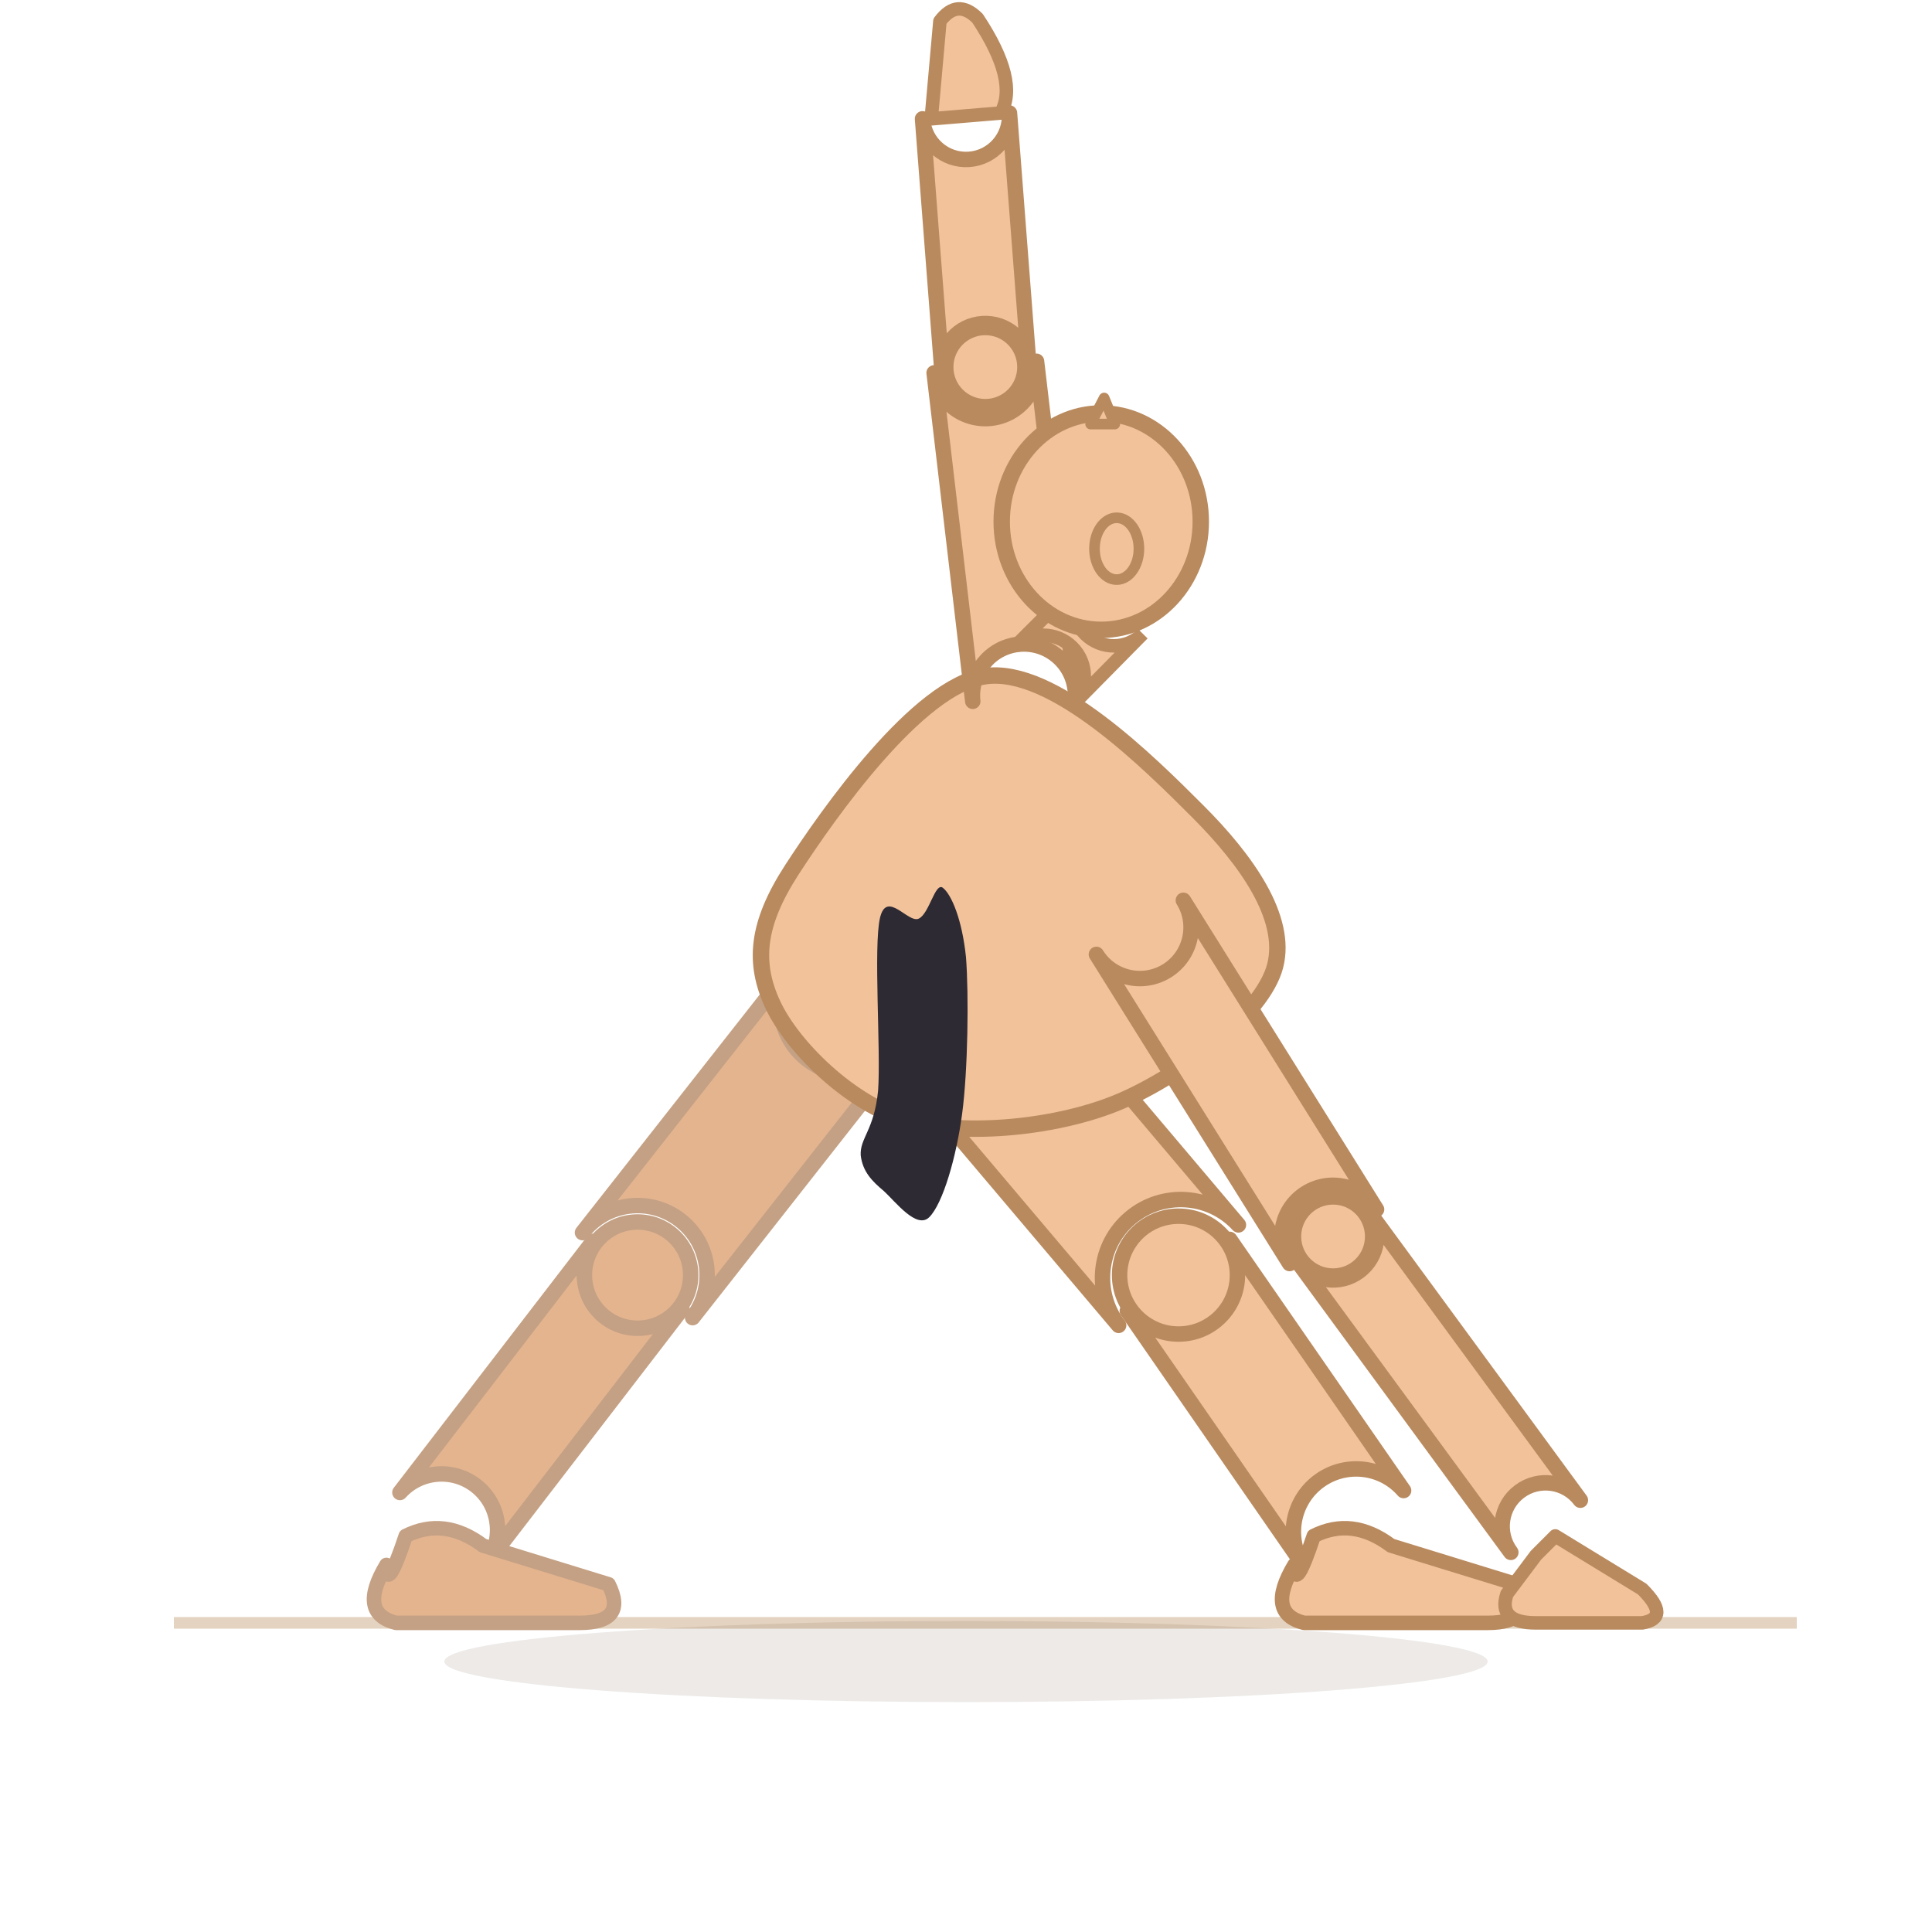
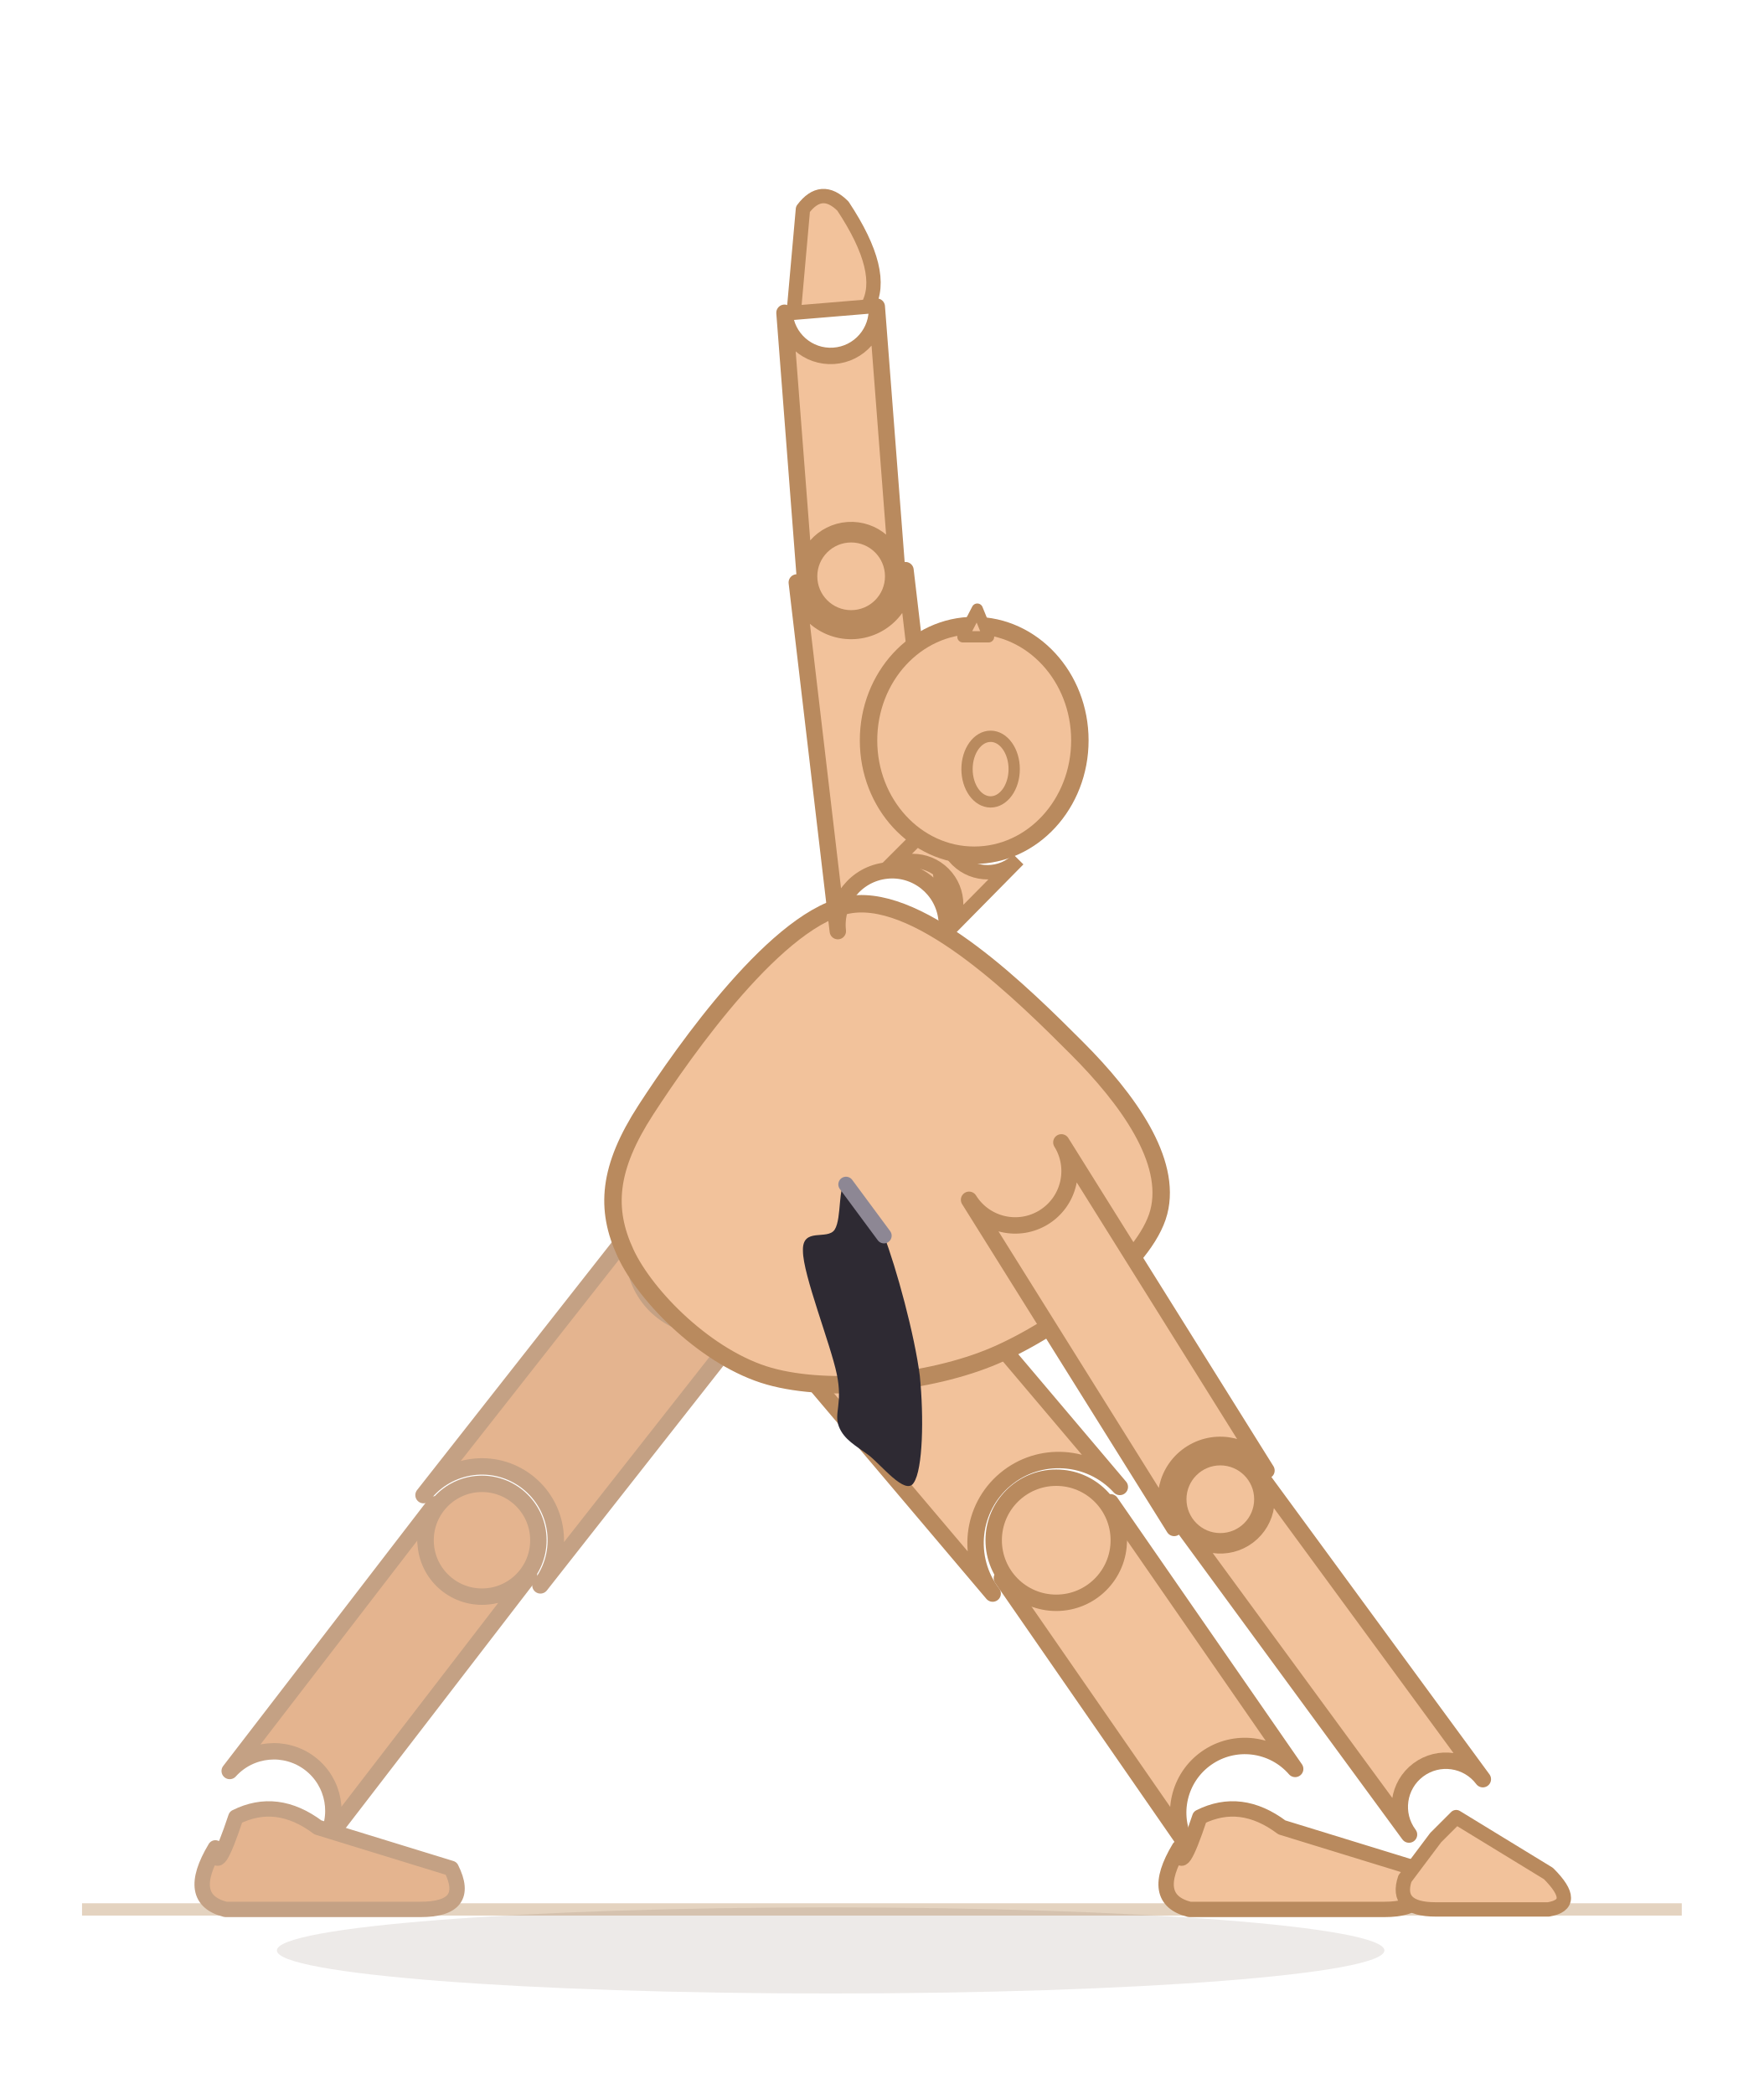
- <svg xmlns="http://www.w3.org/2000/svg" viewBox="0 0 200 200">
-   <line x1="18" y1="168" x2="186" y2="168" stroke="#e4d3c0" stroke-width="1.2" />
+ <svg xmlns="http://www.w3.org/2000/svg" viewBox="19 -18.2 172 204.2">
+   <line x1="27" y1="168" x2="183" y2="168" stroke="#e4d3c0" stroke-width="1.2" />
  <ellipse cx="100" cy="172" rx="54" ry="4.2" fill="rgba(70,48,28,0.10)" />
  <path d="M 82.3,99.6 L 60.3,127.6 A 7.2 7.2 0 0 1 71.7,136.4 L 93.7,108.4 A 7.2 7.2 0 0 1 82.3,99.6 Z" fill="#e4b48f" stroke="#c4a184" stroke-width="1.6" stroke-linejoin="round" />
  <path d="M 61.4,128.5 L 41.4,154.5 A 5.8 5.8 0 0 1 50.6,161.5 L 70.6,135.5 A 5.8 5.8 0 0 1 61.4,128.5 Z" fill="#e4b48f" stroke="#c4a184" stroke-width="1.6" stroke-linejoin="round" />
  <circle cx="66" cy="132" r="5.5" fill="#e4b48f" stroke="#c4a184" stroke-width="1.6" />
  <path d="M 40,162 Q 37,167 41,168 L 60,168 Q 65,168 63,164 L 50,160 Q 46,157 42,159 Q 40,165 40,162 Z" fill="#e4b48f" stroke="#c4a184" stroke-width="1.5" stroke-linejoin="round" />
  <path d="M 93.8,111.2 L 115.8,137.2 A 8.1 8.1 0 0 1 128.2,126.8 L 106.2,100.8 A 8.1 8.1 0 0 1 93.8,111.2 Z" fill="#f2c29b" stroke="#b98a5e" stroke-width="1.6" stroke-linejoin="round" />
  <path d="M 116.7,135.7 L 134.7,161.7 A 6.5 6.5 0 0 1 145.3,154.3 L 127.3,128.3 A 6.5 6.5 0 0 1 116.7,135.7 Z" fill="#f2c29b" stroke="#b98a5e" stroke-width="1.6" stroke-linejoin="round" />
  <circle cx="122" cy="132" r="6.1" fill="#f2c29b" stroke="#b98a5e" stroke-width="1.6" />
  <path d="M 134,162 Q 131,167 135,168 L 154,168 Q 159,168 157,164 L 144,160 Q 140,157 136,159 Q 134,165 134,162 Z" fill="#f2c29b" stroke="#b98a5e" stroke-width="1.5" stroke-linejoin="round" />
  <path d="M 82,90 C 85.7,84.3 95,71 102,70 C 109,69 119,79 124,84 C 129,89 133.3,95 132,100 C 130.7,105 122.3,111.3 116,114 C 109.7,116.7 100,117.7 94,116 C 88,114.3 82,108.3 80,104 C 78,99.7 78.3,95.7 82,90 Z" fill="#f2c29b" stroke="#b98a5e" stroke-width="1.7" stroke-linejoin="round" />
  <path d="M 111.3,71.4 L 107.3,37.4 A 5.3 5.3 0 0 1 96.7,38.6 L 100.7,72.6 A 5.3 5.3 0 0 1 111.3,71.4 Z" fill="#f2c29b" stroke="#b98a5e" stroke-width="1.6" stroke-linejoin="round" />
  <path d="M 106.5,37.7 L 104.5,11.7 A 4.5 4.5 0 0 1 95.5,12.3 L 97.5,38.3 A 4.5 4.5 0 0 1 106.5,37.7 Z" fill="#f2c29b" stroke="#b98a5e" stroke-width="1.6" stroke-linejoin="round" />
  <circle cx="102" cy="38" r="4.1" fill="#f2c29b" stroke="#b98a5e" stroke-width="1.6" />
  <path d="M 103.6,11.7 Q 105.5,8.4 101.2,1.9 Q 99.1,-0.2 97.3,2.2 L 96.4,12.3 Z" fill="#f2c29b" stroke="#b98a5e" stroke-width="1.4" stroke-linejoin="round" />
  <path d="M 113.5,98.8 L 133.5,130.8 A 5.3 5.3 0 0 1 142.5,125.2 L 122.5,93.2 A 5.3 5.3 0 0 1 113.5,98.8 Z" fill="#f2c29b" stroke="#b98a5e" stroke-width="1.6" stroke-linejoin="round" />
  <path d="M 134.4,130.7 L 156.4,160.7 A 4.5 4.5 0 0 1 163.6,155.3 L 141.6,125.3 A 4.5 4.5 0 0 1 134.4,130.7 Z" fill="#f2c29b" stroke="#b98a5e" stroke-width="1.6" stroke-linejoin="round" />
  <circle cx="138" cy="128" r="4.1" fill="#f2c29b" stroke="#b98a5e" stroke-width="1.6" />
  <path d="M 159,161 L 156,165 Q 155,168 159,168 L 170,168 Q 173,167.5 170,164.5 L 161,159 Z" fill="#f2c29b" stroke="#b98a5e" stroke-width="1.4" stroke-linejoin="round" />
  <path d="M 111,73 L 118.3,65.6 A 4.2 4.2 0 0 1 112.3,59.7 L 105,67 A 4.2 4.2 0 0 1 111,73 Z" fill="#f2c29b" stroke="#b98a5e" stroke-width="1.4" />
  <ellipse cx="114" cy="54" rx="10.304" ry="11.2" fill="#f2c29b" stroke="#b98a5e" stroke-width="1.7" />
  <ellipse cx="115.6" cy="56.8" rx="2.3" ry="3.2" fill="#f2c29b" stroke="#b98a5e" stroke-width="1.1" />
  <path d="M 115.4,43.9 L 114.3,41.2 L 112.9,43.9 Z" fill="#f2c29b" stroke="#b98a5e" stroke-width="1.1" stroke-linejoin="round" />
  <g data-shorts="1">
-     <path d="M 97.6,91.9 C 98.5,92.6 99.6,95.2 100,99.1 C 100.3,103 100.2,110.8 99.6,115.3 C 99,119.8 97.6,124.6 96.2,126 C 94.9,127.3 92.7,124.4 91.5,123.3 C 90.3,122.3 89.3,121.3 89.1,119.6 C 89,117.8 90.5,117 90.9,112.9 C 91.2,108.8 90.4,98 91.1,95 C 91.8,92.1 94,95.6 95.1,95.1 C 96.2,94.6 96.8,91.3 97.6,91.9 Z" fill="#2e2a33" />
+     <path d="M 101.5,97.3 C 102.3,97.4 104,99.2 105.2,102.3 C 106.4,105.4 108.2,112 108.7,116 C 109.1,120 109,125.1 108.1,126.4 C 107.3,127.7 104.9,124.6 103.7,123.7 C 102.5,122.8 101.3,122.2 100.8,120.9 C 100.3,119.6 101.2,118.7 100.6,115.8 C 100,112.9 97.3,106.1 97.3,103.8 C 97.2,101.4 99.7,102.8 100.4,101.7 C 101.1,100.6 100.7,97.2 101.5,97.3 Z" fill="#2e2a33" />
+     <path d="M 101.5,97.3 L 105.2,102.3" fill="none" stroke="#8d8794" stroke-width="1.5" stroke-linecap="round" />
  </g>
</svg>
